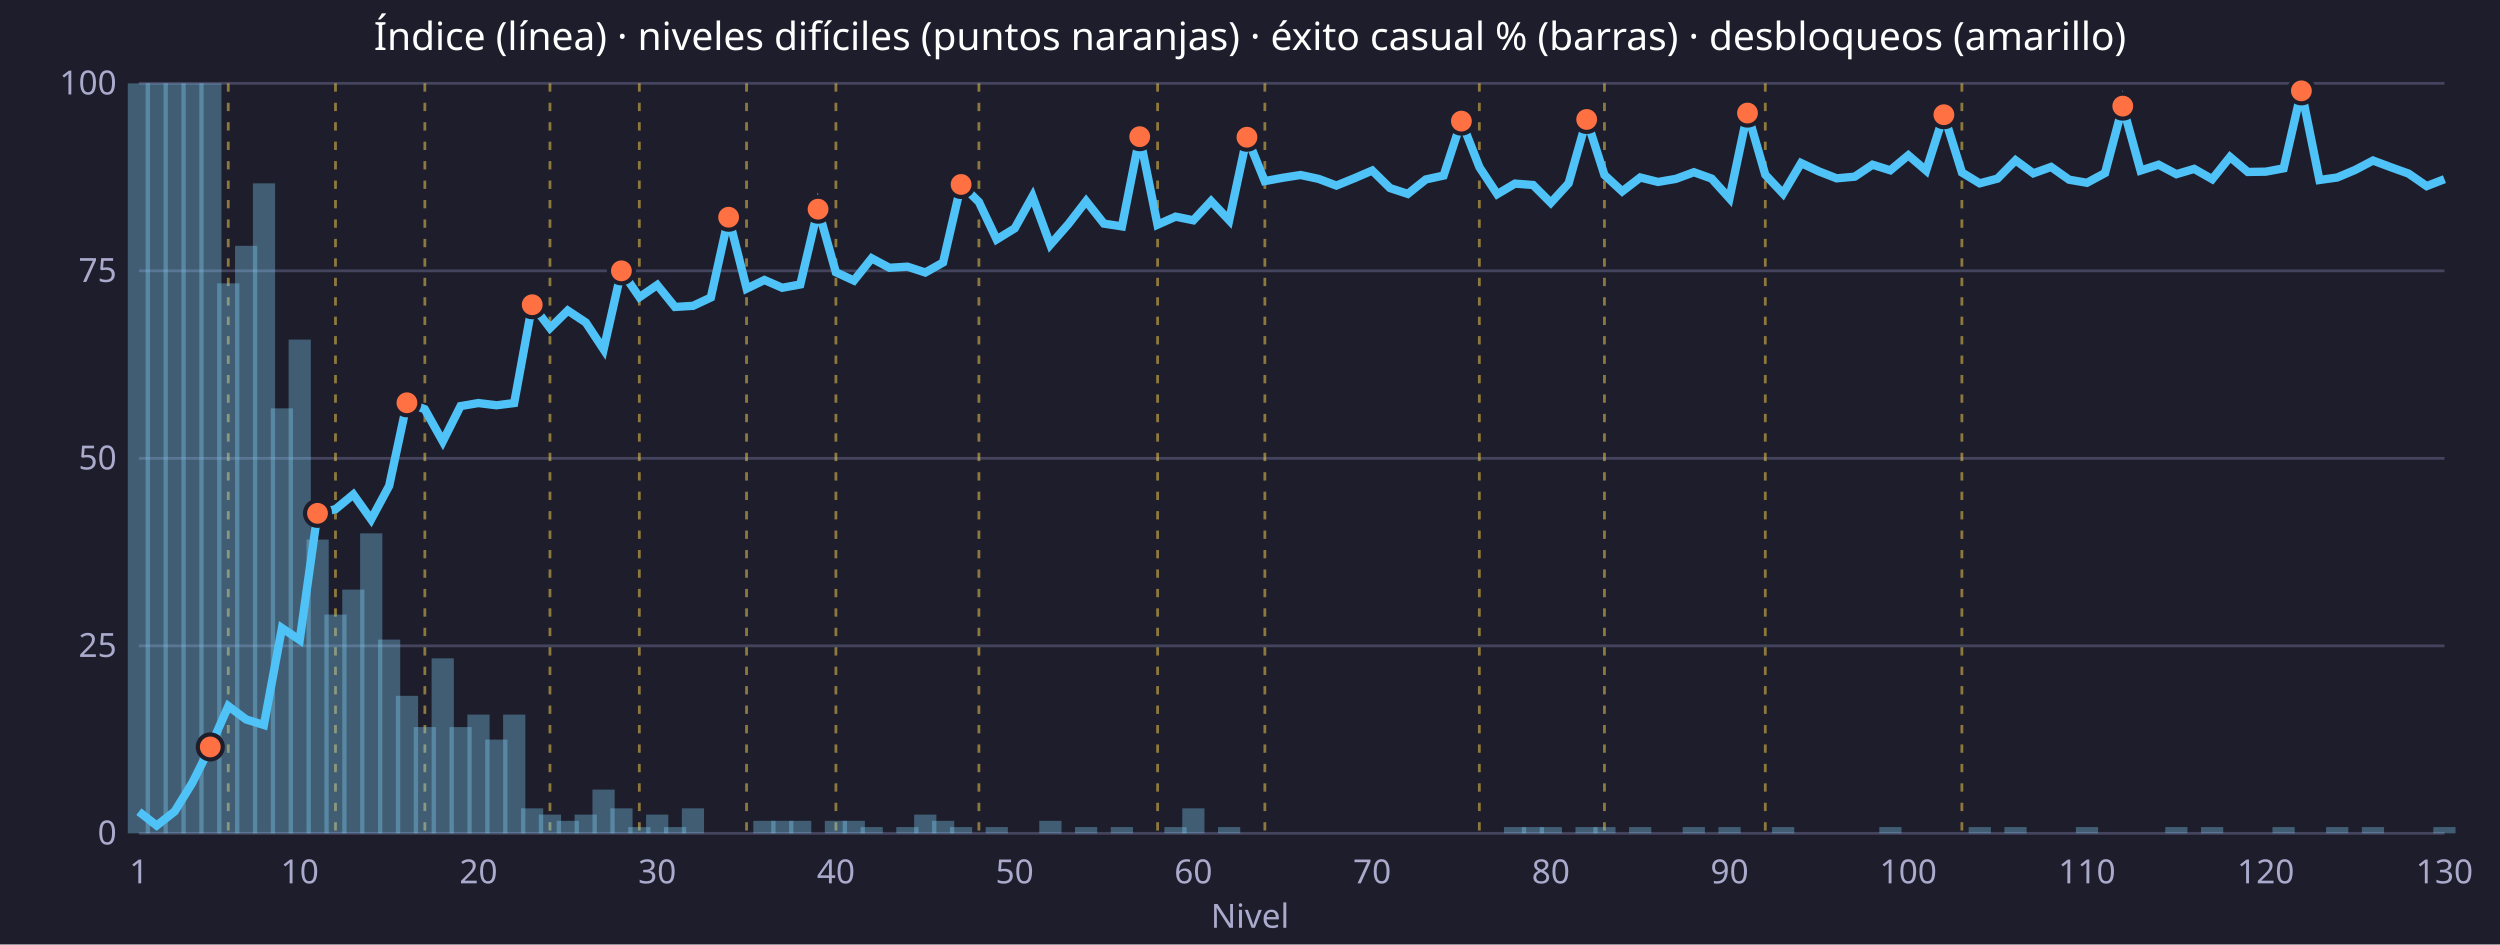
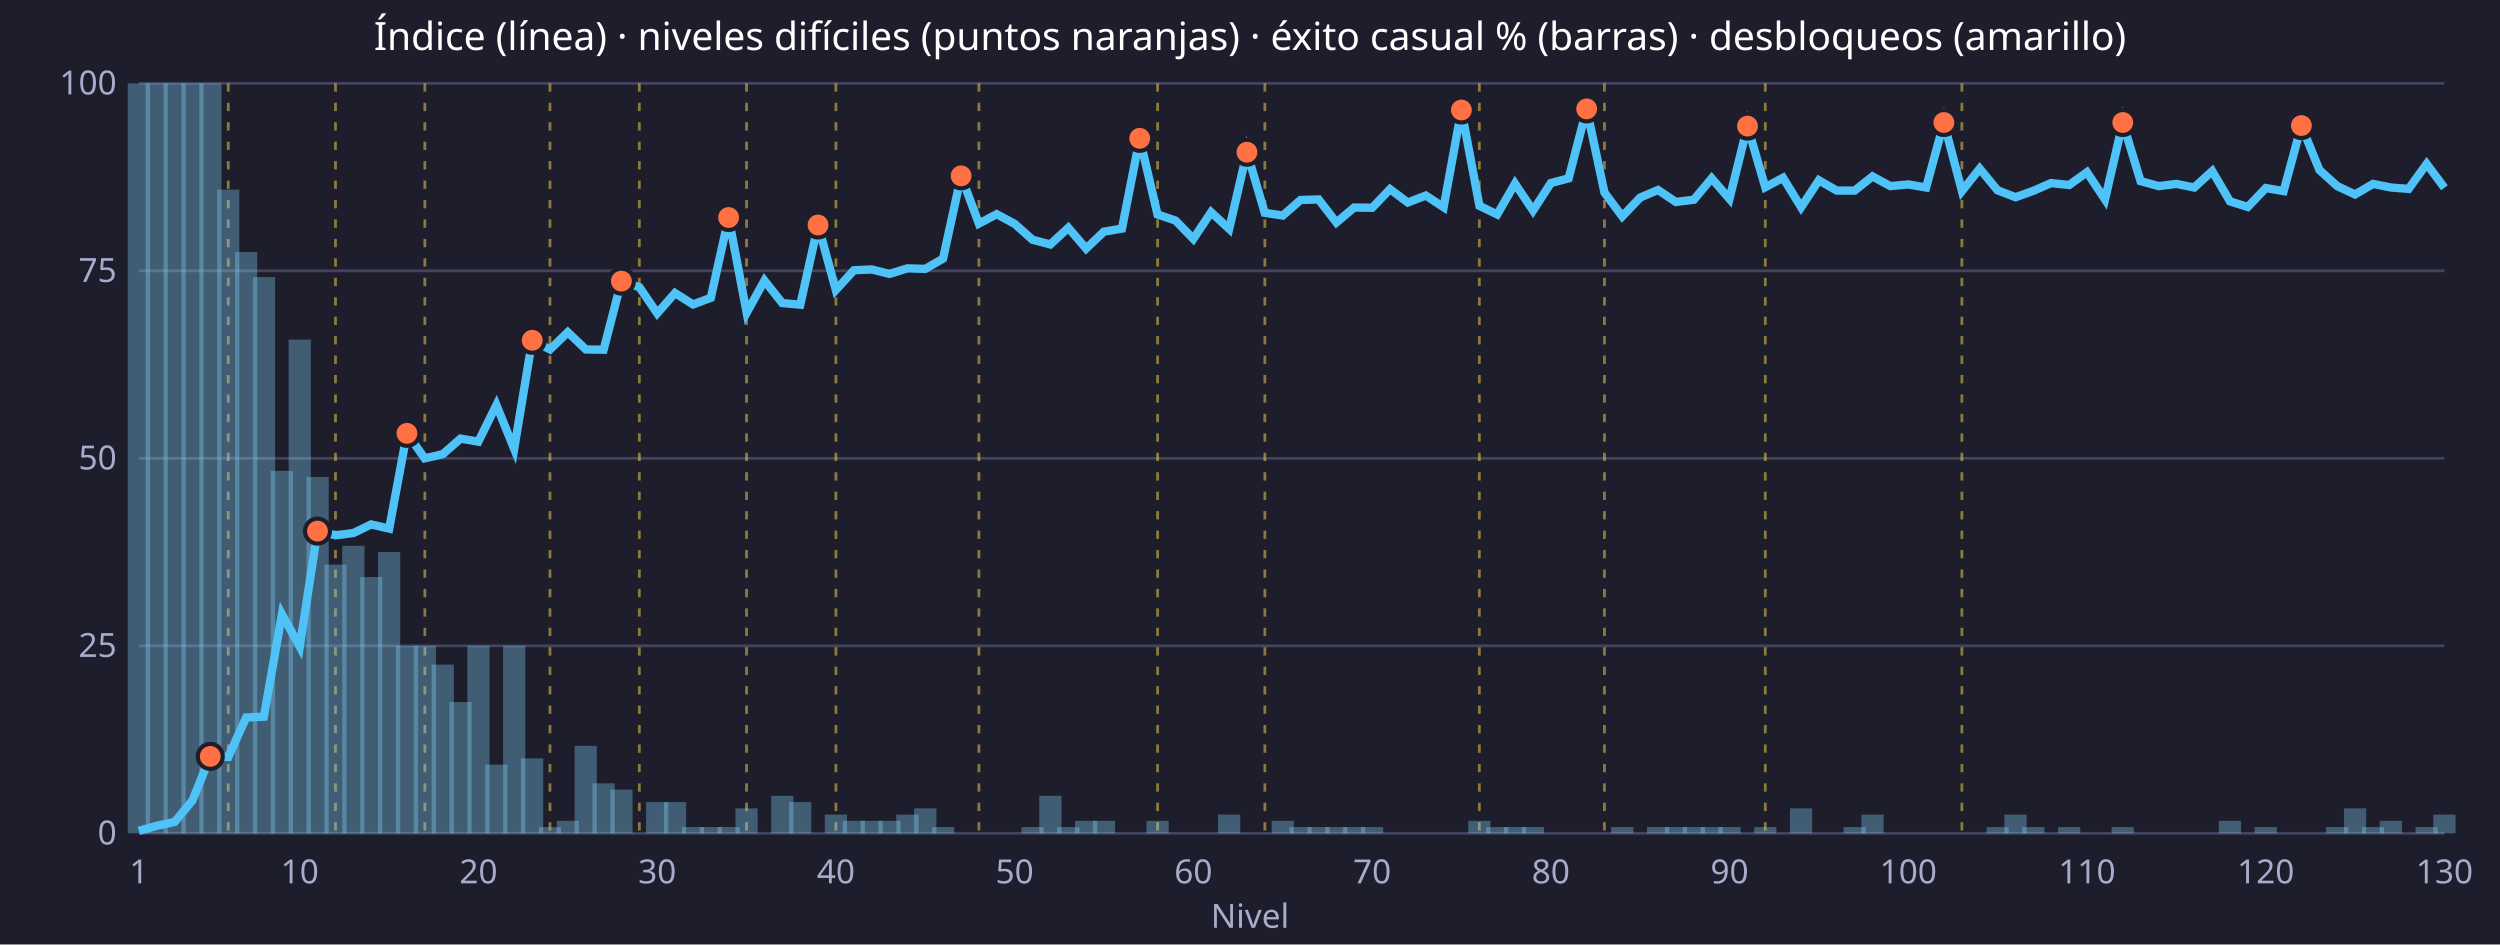
<svg xmlns="http://www.w3.org/2000/svg" width="900" height="340" font-family="sans-serif" font-size="12" fill="#aaaacc">
  <rect width="900" height="340" fill="#1d1d2b" />
  <line x1="50" x2="880" y1="300" y2="300" stroke="#44445e" />
  <text x="42" y="304" text-anchor="end">0</text>
  <line x1="50" x2="880" y1="232.5" y2="232.5" stroke="#44445e" />
  <text x="42" y="236.5" text-anchor="end">25</text>
  <line x1="50" x2="880" y1="165" y2="165" stroke="#44445e" />
  <text x="42" y="169" text-anchor="end">50</text>
  <line x1="50" x2="880" y1="97.5" y2="97.5" stroke="#44445e" />
  <text x="42" y="101.5" text-anchor="end">75</text>
  <line x1="50" x2="880" y1="30" y2="30" stroke="#44445e" />
  <text x="42" y="34" text-anchor="end">100</text>
  <line x1="82.171" x2="82.171" y1="30" y2="300" stroke="#ffd54f" stroke-dasharray="3 4" opacity="0.5" />
  <line x1="120.775" x2="120.775" y1="30" y2="300" stroke="#ffd54f" stroke-dasharray="3 4" opacity="0.5" />
  <line x1="152.946" x2="152.946" y1="30" y2="300" stroke="#ffd54f" stroke-dasharray="3 4" opacity="0.5" />
  <line x1="197.984" x2="197.984" y1="30" y2="300" stroke="#ffd54f" stroke-dasharray="3 4" opacity="0.5" />
  <line x1="230.155" x2="230.155" y1="30" y2="300" stroke="#ffd54f" stroke-dasharray="3 4" opacity="0.5" />
  <line x1="268.76" x2="268.76" y1="30" y2="300" stroke="#ffd54f" stroke-dasharray="3 4" opacity="0.5" />
  <line x1="300.93" x2="300.93" y1="30" y2="300" stroke="#ffd54f" stroke-dasharray="3 4" opacity="0.5" />
  <line x1="352.403" x2="352.403" y1="30" y2="300" stroke="#ffd54f" stroke-dasharray="3 4" opacity="0.5" />
  <line x1="416.744" x2="416.744" y1="30" y2="300" stroke="#ffd54f" stroke-dasharray="3 4" opacity="0.5" />
  <line x1="455.349" x2="455.349" y1="30" y2="300" stroke="#ffd54f" stroke-dasharray="3 4" opacity="0.5" />
  <line x1="532.558" x2="532.558" y1="30" y2="300" stroke="#ffd54f" stroke-dasharray="3 4" opacity="0.5" />
  <line x1="577.597" x2="577.597" y1="30" y2="300" stroke="#ffd54f" stroke-dasharray="3 4" opacity="0.5" />
  <line x1="635.504" x2="635.504" y1="30" y2="300" stroke="#ffd54f" stroke-dasharray="3 4" opacity="0.5" />
  <line x1="706.279" x2="706.279" y1="30" y2="300" stroke="#ffd54f" stroke-dasharray="3 4" opacity="0.5" />
  <rect x="46" y="30" width="8" height="270" fill="#81d4fa" opacity="0.35" />
  <rect x="52.434" y="30" width="8" height="270" fill="#81d4fa" opacity="0.35" />
  <rect x="58.868" y="30" width="8" height="270" fill="#81d4fa" opacity="0.35" />
  <rect x="65.302" y="30" width="8" height="270" fill="#81d4fa" opacity="0.35" />
  <rect x="71.736" y="30" width="8" height="270" fill="#81d4fa" opacity="0.35" />
-   <rect x="78.171" y="102" width="8" height="198" fill="#81d4fa" opacity="0.35" />
-   <rect x="84.605" y="88.5" width="8" height="211.5" fill="#81d4fa" opacity="0.35" />
-   <rect x="91.039" y="66" width="8" height="234" fill="#81d4fa" opacity="0.35" />
-   <rect x="97.473" y="147" width="8" height="153" fill="#81d4fa" opacity="0.35" />
+   <rect x="78.171" y="68.25" width="8" height="231.75" fill="#81d4fa" opacity="0.35" />
+   <rect x="84.605" y="90.75" width="8" height="209.25" fill="#81d4fa" opacity="0.35" />
+   <rect x="91.039" y="99.75" width="8" height="200.25" fill="#81d4fa" opacity="0.35" />
+   <rect x="97.473" y="169.5" width="8" height="130.5" fill="#81d4fa" opacity="0.35" />
  <rect x="103.907" y="122.25" width="8" height="177.75" fill="#81d4fa" opacity="0.35" />
-   <rect x="110.341" y="194.25" width="8" height="105.75" fill="#81d4fa" opacity="0.35" />
-   <rect x="116.775" y="221.25" width="8" height="78.75" fill="#81d4fa" opacity="0.35" />
-   <rect x="123.209" y="212.25" width="8" height="87.75" fill="#81d4fa" opacity="0.35" />
-   <rect x="129.643" y="192" width="8" height="108" fill="#81d4fa" opacity="0.35" />
-   <rect x="136.078" y="230.25" width="8" height="69.75" fill="#81d4fa" opacity="0.35" />
-   <rect x="142.512" y="250.5" width="8" height="49.5" fill="#81d4fa" opacity="0.35" />
-   <rect x="148.946" y="261.75" width="8" height="38.25" fill="#81d4fa" opacity="0.35" />
-   <rect x="155.38" y="237" width="8" height="63" fill="#81d4fa" opacity="0.35" />
-   <rect x="161.814" y="261.75" width="8" height="38.25" fill="#81d4fa" opacity="0.35" />
-   <rect x="168.248" y="257.25" width="8" height="42.75" fill="#81d4fa" opacity="0.35" />
-   <rect x="174.682" y="266.25" width="8" height="33.75" fill="#81d4fa" opacity="0.35" />
-   <rect x="181.116" y="257.25" width="8" height="42.75" fill="#81d4fa" opacity="0.35" />
-   <rect x="187.55" y="291" width="8" height="9" fill="#81d4fa" opacity="0.35" />
-   <rect x="193.984" y="293.25" width="8" height="6.75" fill="#81d4fa" opacity="0.35" />
+   <rect x="110.341" y="171.75" width="8" height="128.25" fill="#81d4fa" opacity="0.35" />
+   <rect x="116.775" y="203.25" width="8" height="96.75" fill="#81d4fa" opacity="0.35" />
+   <rect x="123.209" y="196.5" width="8" height="103.5" fill="#81d4fa" opacity="0.35" />
+   <rect x="129.643" y="207.75" width="8" height="92.25" fill="#81d4fa" opacity="0.35" />
+   <rect x="136.078" y="198.75" width="8" height="101.25" fill="#81d4fa" opacity="0.35" />
+   <rect x="142.512" y="232.5" width="8" height="67.5" fill="#81d4fa" opacity="0.35" />
+   <rect x="148.946" y="232.5" width="8" height="67.5" fill="#81d4fa" opacity="0.35" />
+   <rect x="155.38" y="239.25" width="8" height="60.75" fill="#81d4fa" opacity="0.35" />
+   <rect x="161.814" y="252.75" width="8" height="47.25" fill="#81d4fa" opacity="0.35" />
+   <rect x="168.248" y="232.5" width="8" height="67.5" fill="#81d4fa" opacity="0.35" />
+   <rect x="174.682" y="275.25" width="8" height="24.75" fill="#81d4fa" opacity="0.35" />
+   <rect x="181.116" y="232.5" width="8" height="67.5" fill="#81d4fa" opacity="0.35" />
+   <rect x="187.55" y="273" width="8" height="27" fill="#81d4fa" opacity="0.35" />
+   <rect x="193.984" y="297.75" width="8" height="2.25" fill="#81d4fa" opacity="0.35" />
  <rect x="200.419" y="295.5" width="8" height="4.5" fill="#81d4fa" opacity="0.35" />
-   <rect x="206.853" y="293.25" width="8" height="6.75" fill="#81d4fa" opacity="0.35" />
-   <rect x="213.287" y="284.25" width="8" height="15.75" fill="#81d4fa" opacity="0.35" />
-   <rect x="219.721" y="291" width="8" height="9" fill="#81d4fa" opacity="0.35" />
-   <rect x="226.155" y="297.75" width="8" height="2.25" fill="#81d4fa" opacity="0.35" />
-   <rect x="232.589" y="293.25" width="8" height="6.75" fill="#81d4fa" opacity="0.35" />
-   <rect x="239.023" y="297.75" width="8" height="2.25" fill="#81d4fa" opacity="0.35" />
-   <rect x="245.457" y="291" width="8" height="9" fill="#81d4fa" opacity="0.35" />
-   <rect x="251.891" y="300" width="8" height="0" fill="#81d4fa" opacity="0.35" />
-   <rect x="258.326" y="300" width="8" height="0" fill="#81d4fa" opacity="0.35" />
-   <rect x="264.76" y="300" width="8" height="0" fill="#81d4fa" opacity="0.35" />
-   <rect x="271.194" y="295.5" width="8" height="4.5" fill="#81d4fa" opacity="0.35" />
-   <rect x="277.628" y="295.5" width="8" height="4.5" fill="#81d4fa" opacity="0.35" />
-   <rect x="284.062" y="295.5" width="8" height="4.5" fill="#81d4fa" opacity="0.35" />
+   <rect x="206.853" y="268.5" width="8" height="31.5" fill="#81d4fa" opacity="0.35" />
+   <rect x="213.287" y="282" width="8" height="18" fill="#81d4fa" opacity="0.35" />
+   <rect x="219.721" y="284.25" width="8" height="15.75" fill="#81d4fa" opacity="0.35" />
+   <rect x="226.155" y="300" width="8" height="0" fill="#81d4fa" opacity="0.35" />
+   <rect x="232.589" y="288.75" width="8" height="11.25" fill="#81d4fa" opacity="0.35" />
+   <rect x="239.023" y="288.75" width="8" height="11.25" fill="#81d4fa" opacity="0.35" />
+   <rect x="245.457" y="297.75" width="8" height="2.25" fill="#81d4fa" opacity="0.35" />
+   <rect x="251.891" y="297.75" width="8" height="2.25" fill="#81d4fa" opacity="0.35" />
+   <rect x="258.326" y="297.75" width="8" height="2.25" fill="#81d4fa" opacity="0.35" />
+   <rect x="264.76" y="291" width="8" height="9" fill="#81d4fa" opacity="0.35" />
+   <rect x="271.194" y="300" width="8" height="0" fill="#81d4fa" opacity="0.35" />
+   <rect x="277.628" y="286.5" width="8" height="13.5" fill="#81d4fa" opacity="0.35" />
+   <rect x="284.062" y="288.75" width="8" height="11.25" fill="#81d4fa" opacity="0.35" />
  <rect x="290.496" y="300" width="8" height="0" fill="#81d4fa" opacity="0.35" />
-   <rect x="296.93" y="295.5" width="8" height="4.5" fill="#81d4fa" opacity="0.35" />
+   <rect x="296.93" y="293.25" width="8" height="6.75" fill="#81d4fa" opacity="0.35" />
  <rect x="303.364" y="295.5" width="8" height="4.5" fill="#81d4fa" opacity="0.35" />
-   <rect x="309.798" y="297.75" width="8" height="2.25" fill="#81d4fa" opacity="0.35" />
-   <rect x="316.233" y="300" width="8" height="0" fill="#81d4fa" opacity="0.35" />
-   <rect x="322.667" y="297.75" width="8" height="2.25" fill="#81d4fa" opacity="0.35" />
-   <rect x="329.101" y="293.25" width="8" height="6.75" fill="#81d4fa" opacity="0.35" />
-   <rect x="335.535" y="295.5" width="8" height="4.5" fill="#81d4fa" opacity="0.35" />
-   <rect x="341.969" y="297.75" width="8" height="2.25" fill="#81d4fa" opacity="0.35" />
+   <rect x="309.798" y="295.5" width="8" height="4.5" fill="#81d4fa" opacity="0.35" />
+   <rect x="316.233" y="295.5" width="8" height="4.5" fill="#81d4fa" opacity="0.35" />
+   <rect x="322.667" y="293.25" width="8" height="6.75" fill="#81d4fa" opacity="0.35" />
+   <rect x="329.101" y="291" width="8" height="9" fill="#81d4fa" opacity="0.35" />
+   <rect x="335.535" y="297.75" width="8" height="2.25" fill="#81d4fa" opacity="0.35" />
+   <rect x="341.969" y="300" width="8" height="0" fill="#81d4fa" opacity="0.35" />
  <rect x="348.403" y="300" width="8" height="0" fill="#81d4fa" opacity="0.35" />
-   <rect x="354.837" y="297.75" width="8" height="2.25" fill="#81d4fa" opacity="0.35" />
+   <rect x="354.837" y="300" width="8" height="0" fill="#81d4fa" opacity="0.35" />
  <rect x="361.271" y="300" width="8" height="0" fill="#81d4fa" opacity="0.35" />
-   <rect x="367.705" y="300" width="8" height="0" fill="#81d4fa" opacity="0.35" />
-   <rect x="374.14" y="295.5" width="8" height="4.5" fill="#81d4fa" opacity="0.35" />
-   <rect x="380.574" y="300" width="8" height="0" fill="#81d4fa" opacity="0.35" />
-   <rect x="387.008" y="297.75" width="8" height="2.25" fill="#81d4fa" opacity="0.35" />
-   <rect x="393.442" y="300" width="8" height="0" fill="#81d4fa" opacity="0.35" />
-   <rect x="399.876" y="297.75" width="8" height="2.25" fill="#81d4fa" opacity="0.35" />
+   <rect x="367.705" y="297.75" width="8" height="2.25" fill="#81d4fa" opacity="0.35" />
+   <rect x="374.14" y="286.5" width="8" height="13.5" fill="#81d4fa" opacity="0.35" />
+   <rect x="380.574" y="297.75" width="8" height="2.25" fill="#81d4fa" opacity="0.35" />
+   <rect x="387.008" y="295.5" width="8" height="4.5" fill="#81d4fa" opacity="0.35" />
+   <rect x="393.442" y="295.5" width="8" height="4.5" fill="#81d4fa" opacity="0.35" />
+   <rect x="399.876" y="300" width="8" height="0" fill="#81d4fa" opacity="0.35" />
  <rect x="406.31" y="300" width="8" height="0" fill="#81d4fa" opacity="0.35" />
-   <rect x="412.744" y="300" width="8" height="0" fill="#81d4fa" opacity="0.35" />
-   <rect x="419.178" y="297.75" width="8" height="2.25" fill="#81d4fa" opacity="0.35" />
-   <rect x="425.612" y="291" width="8" height="9" fill="#81d4fa" opacity="0.35" />
+   <rect x="412.744" y="295.5" width="8" height="4.5" fill="#81d4fa" opacity="0.35" />
+   <rect x="419.178" y="300" width="8" height="0" fill="#81d4fa" opacity="0.35" />
+   <rect x="425.612" y="300" width="8" height="0" fill="#81d4fa" opacity="0.35" />
  <rect x="432.047" y="300" width="8" height="0" fill="#81d4fa" opacity="0.35" />
-   <rect x="438.481" y="297.75" width="8" height="2.25" fill="#81d4fa" opacity="0.35" />
+   <rect x="438.481" y="293.25" width="8" height="6.75" fill="#81d4fa" opacity="0.35" />
  <rect x="444.915" y="300" width="8" height="0" fill="#81d4fa" opacity="0.35" />
  <rect x="451.349" y="300" width="8" height="0" fill="#81d4fa" opacity="0.35" />
-   <rect x="457.783" y="300" width="8" height="0" fill="#81d4fa" opacity="0.35" />
-   <rect x="464.217" y="300" width="8" height="0" fill="#81d4fa" opacity="0.35" />
-   <rect x="470.651" y="300" width="8" height="0" fill="#81d4fa" opacity="0.35" />
-   <rect x="477.085" y="300" width="8" height="0" fill="#81d4fa" opacity="0.35" />
-   <rect x="483.519" y="300" width="8" height="0" fill="#81d4fa" opacity="0.35" />
-   <rect x="489.953" y="300" width="8" height="0" fill="#81d4fa" opacity="0.35" />
+   <rect x="457.783" y="295.5" width="8" height="4.5" fill="#81d4fa" opacity="0.35" />
+   <rect x="464.217" y="297.75" width="8" height="2.25" fill="#81d4fa" opacity="0.35" />
+   <rect x="470.651" y="297.75" width="8" height="2.25" fill="#81d4fa" opacity="0.35" />
+   <rect x="477.085" y="297.75" width="8" height="2.25" fill="#81d4fa" opacity="0.35" />
+   <rect x="483.519" y="297.75" width="8" height="2.25" fill="#81d4fa" opacity="0.35" />
+   <rect x="489.953" y="297.75" width="8" height="2.25" fill="#81d4fa" opacity="0.35" />
  <rect x="496.388" y="300" width="8" height="0" fill="#81d4fa" opacity="0.35" />
  <rect x="502.822" y="300" width="8" height="0" fill="#81d4fa" opacity="0.35" />
  <rect x="509.256" y="300" width="8" height="0" fill="#81d4fa" opacity="0.35" />
  <rect x="515.69" y="300" width="8" height="0" fill="#81d4fa" opacity="0.35" />
  <rect x="522.124" y="300" width="8" height="0" fill="#81d4fa" opacity="0.35" />
-   <rect x="528.558" y="300" width="8" height="0" fill="#81d4fa" opacity="0.35" />
-   <rect x="534.992" y="300" width="8" height="0" fill="#81d4fa" opacity="0.35" />
+   <rect x="528.558" y="295.5" width="8" height="4.5" fill="#81d4fa" opacity="0.35" />
+   <rect x="534.992" y="297.75" width="8" height="2.25" fill="#81d4fa" opacity="0.35" />
  <rect x="541.426" y="297.75" width="8" height="2.25" fill="#81d4fa" opacity="0.35" />
  <rect x="547.86" y="297.75" width="8" height="2.25" fill="#81d4fa" opacity="0.35" />
-   <rect x="554.295" y="297.75" width="8" height="2.25" fill="#81d4fa" opacity="0.35" />
+   <rect x="554.295" y="300" width="8" height="0" fill="#81d4fa" opacity="0.35" />
  <rect x="560.729" y="300" width="8" height="0" fill="#81d4fa" opacity="0.35" />
-   <rect x="567.163" y="297.75" width="8" height="2.25" fill="#81d4fa" opacity="0.35" />
-   <rect x="573.597" y="297.75" width="8" height="2.25" fill="#81d4fa" opacity="0.35" />
-   <rect x="580.031" y="300" width="8" height="0" fill="#81d4fa" opacity="0.35" />
-   <rect x="586.465" y="297.75" width="8" height="2.25" fill="#81d4fa" opacity="0.35" />
-   <rect x="592.899" y="300" width="8" height="0" fill="#81d4fa" opacity="0.35" />
-   <rect x="599.333" y="300" width="8" height="0" fill="#81d4fa" opacity="0.35" />
+   <rect x="567.163" y="300" width="8" height="0" fill="#81d4fa" opacity="0.35" />
+   <rect x="573.597" y="300" width="8" height="0" fill="#81d4fa" opacity="0.35" />
+   <rect x="580.031" y="297.75" width="8" height="2.25" fill="#81d4fa" opacity="0.35" />
+   <rect x="586.465" y="300" width="8" height="0" fill="#81d4fa" opacity="0.35" />
+   <rect x="592.899" y="297.75" width="8" height="2.25" fill="#81d4fa" opacity="0.35" />
+   <rect x="599.333" y="297.75" width="8" height="2.25" fill="#81d4fa" opacity="0.35" />
  <rect x="605.767" y="297.75" width="8" height="2.25" fill="#81d4fa" opacity="0.35" />
-   <rect x="612.202" y="300" width="8" height="0" fill="#81d4fa" opacity="0.35" />
+   <rect x="612.202" y="297.75" width="8" height="2.25" fill="#81d4fa" opacity="0.35" />
  <rect x="618.636" y="297.75" width="8" height="2.25" fill="#81d4fa" opacity="0.35" />
  <rect x="625.07" y="300" width="8" height="0" fill="#81d4fa" opacity="0.35" />
-   <rect x="631.504" y="300" width="8" height="0" fill="#81d4fa" opacity="0.35" />
-   <rect x="637.938" y="297.75" width="8" height="2.25" fill="#81d4fa" opacity="0.35" />
-   <rect x="644.372" y="300" width="8" height="0" fill="#81d4fa" opacity="0.35" />
+   <rect x="631.504" y="297.75" width="8" height="2.25" fill="#81d4fa" opacity="0.35" />
+   <rect x="637.938" y="300" width="8" height="0" fill="#81d4fa" opacity="0.35" />
+   <rect x="644.372" y="291" width="8" height="9" fill="#81d4fa" opacity="0.35" />
  <rect x="650.806" y="300" width="8" height="0" fill="#81d4fa" opacity="0.35" />
  <rect x="657.24" y="300" width="8" height="0" fill="#81d4fa" opacity="0.35" />
-   <rect x="663.674" y="300" width="8" height="0" fill="#81d4fa" opacity="0.35" />
-   <rect x="670.109" y="300" width="8" height="0" fill="#81d4fa" opacity="0.35" />
-   <rect x="676.543" y="297.75" width="8" height="2.25" fill="#81d4fa" opacity="0.35" />
+   <rect x="663.674" y="297.75" width="8" height="2.25" fill="#81d4fa" opacity="0.35" />
+   <rect x="670.109" y="293.25" width="8" height="6.75" fill="#81d4fa" opacity="0.35" />
+   <rect x="676.543" y="300" width="8" height="0" fill="#81d4fa" opacity="0.35" />
  <rect x="682.977" y="300" width="8" height="0" fill="#81d4fa" opacity="0.35" />
  <rect x="689.411" y="300" width="8" height="0" fill="#81d4fa" opacity="0.35" />
  <rect x="695.845" y="300" width="8" height="0" fill="#81d4fa" opacity="0.35" />
  <rect x="702.279" y="300" width="8" height="0" fill="#81d4fa" opacity="0.35" />
-   <rect x="708.713" y="297.75" width="8" height="2.25" fill="#81d4fa" opacity="0.35" />
-   <rect x="715.147" y="300" width="8" height="0" fill="#81d4fa" opacity="0.35" />
-   <rect x="721.581" y="297.75" width="8" height="2.25" fill="#81d4fa" opacity="0.35" />
-   <rect x="728.016" y="300" width="8" height="0" fill="#81d4fa" opacity="0.35" />
+   <rect x="708.713" y="300" width="8" height="0" fill="#81d4fa" opacity="0.35" />
+   <rect x="715.147" y="297.75" width="8" height="2.25" fill="#81d4fa" opacity="0.35" />
+   <rect x="721.581" y="293.25" width="8" height="6.75" fill="#81d4fa" opacity="0.35" />
+   <rect x="728.016" y="297.75" width="8" height="2.25" fill="#81d4fa" opacity="0.35" />
  <rect x="734.45" y="300" width="8" height="0" fill="#81d4fa" opacity="0.35" />
-   <rect x="740.884" y="300" width="8" height="0" fill="#81d4fa" opacity="0.35" />
-   <rect x="747.318" y="297.75" width="8" height="2.25" fill="#81d4fa" opacity="0.35" />
+   <rect x="740.884" y="297.75" width="8" height="2.25" fill="#81d4fa" opacity="0.35" />
+   <rect x="747.318" y="300" width="8" height="0" fill="#81d4fa" opacity="0.35" />
  <rect x="753.752" y="300" width="8" height="0" fill="#81d4fa" opacity="0.35" />
-   <rect x="760.186" y="300" width="8" height="0" fill="#81d4fa" opacity="0.35" />
+   <rect x="760.186" y="297.75" width="8" height="2.25" fill="#81d4fa" opacity="0.35" />
  <rect x="766.62" y="300" width="8" height="0" fill="#81d4fa" opacity="0.35" />
  <rect x="773.054" y="300" width="8" height="0" fill="#81d4fa" opacity="0.35" />
-   <rect x="779.488" y="297.75" width="8" height="2.25" fill="#81d4fa" opacity="0.35" />
+   <rect x="779.488" y="300" width="8" height="0" fill="#81d4fa" opacity="0.35" />
  <rect x="785.922" y="300" width="8" height="0" fill="#81d4fa" opacity="0.35" />
-   <rect x="792.357" y="297.75" width="8" height="2.25" fill="#81d4fa" opacity="0.35" />
-   <rect x="798.791" y="300" width="8" height="0" fill="#81d4fa" opacity="0.35" />
+   <rect x="792.357" y="300" width="8" height="0" fill="#81d4fa" opacity="0.35" />
+   <rect x="798.791" y="295.5" width="8" height="4.5" fill="#81d4fa" opacity="0.35" />
  <rect x="805.225" y="300" width="8" height="0" fill="#81d4fa" opacity="0.35" />
-   <rect x="811.659" y="300" width="8" height="0" fill="#81d4fa" opacity="0.35" />
-   <rect x="818.093" y="297.75" width="8" height="2.25" fill="#81d4fa" opacity="0.35" />
+   <rect x="811.659" y="297.75" width="8" height="2.25" fill="#81d4fa" opacity="0.35" />
+   <rect x="818.093" y="300" width="8" height="0" fill="#81d4fa" opacity="0.35" />
  <rect x="824.527" y="300" width="8" height="0" fill="#81d4fa" opacity="0.35" />
  <rect x="830.961" y="300" width="8" height="0" fill="#81d4fa" opacity="0.35" />
  <rect x="837.395" y="297.75" width="8" height="2.25" fill="#81d4fa" opacity="0.35" />
-   <rect x="843.829" y="300" width="8" height="0" fill="#81d4fa" opacity="0.35" />
+   <rect x="843.829" y="291" width="8" height="9" fill="#81d4fa" opacity="0.35" />
  <rect x="850.264" y="297.75" width="8" height="2.25" fill="#81d4fa" opacity="0.35" />
-   <rect x="856.698" y="300" width="8" height="0" fill="#81d4fa" opacity="0.35" />
+   <rect x="856.698" y="295.5" width="8" height="4.5" fill="#81d4fa" opacity="0.35" />
  <rect x="863.132" y="300" width="8" height="0" fill="#81d4fa" opacity="0.35" />
-   <rect x="869.566" y="300" width="8" height="0" fill="#81d4fa" opacity="0.35" />
-   <rect x="876" y="297.75" width="8" height="2.25" fill="#81d4fa" opacity="0.35" />
-   <polyline points="50.0,292.2 56.4,297.2 62.9,292.1 69.3,281.7 75.7,268.9 82.2,254.2 88.6,259.0 95.0,261.0 101.5,226.1 107.9,230.4 114.3,184.8 120.8,183.3 127.2,178.0 133.6,187.0 140.1,174.9 146.5,145.0 152.9,147.3 159.4,158.9 165.8,146.2 172.2,145.1 178.7,145.9 185.1,145.1 191.6,109.7 198.0,118.1 204.4,111.8 210.9,116.1 217.3,125.8 223.7,97.5 230.2,107.0 236.6,102.6 243.0,110.5 249.5,110.1 255.9,107.1 262.3,78.2 268.8,103.9 275.2,100.8 281.6,103.6 288.1,102.4 294.5,75.3 300.9,98.0 307.4,101.0 313.8,93.0 320.2,96.4 326.7,96.0 333.1,98.1 339.5,94.5 346.0,66.4 352.4,72.7 358.8,86.2 365.3,82.2 371.7,70.7 378.1,88.1 384.6,80.7 391.0,72.4 397.4,80.5 403.9,81.5 410.3,49.2 416.7,80.9 423.2,78.0 429.6,79.3 436.0,72.4 442.5,79.3 448.9,49.4 455.3,65.2 461.8,64.0 468.2,63.0 474.7,64.4 481.1,66.8 487.5,64.2 494.0,61.4 500.4,67.7 506.8,69.8 513.3,64.6 519.7,63.2 526.1,43.6 532.6,60.2 539.0,69.9 545.4,66.1 551.9,66.6 558.3,73.0 564.7,66.0 571.2,43.0 577.6,63.0 584.0,68.9 590.5,63.9 596.9,65.5 603.3,64.4 609.8,62.0 616.2,64.3 622.6,71.4 629.1,40.7 635.5,62.9 641.9,69.7 648.4,58.7 654.8,61.7 661.2,64.2 667.7,63.6 674.1,59.3 680.5,61.3 687.0,55.9 693.4,61.4 699.8,41.3 706.3,62.1 712.7,66.0 719.1,64.3 725.6,57.7 732.0,62.4 738.4,60.1 744.9,64.7 751.3,65.8 757.8,62.3 764.2,38.2 770.6,61.4 777.1,59.3 783.5,62.7 789.9,60.8 796.4,64.5 802.8,56.5 809.2,61.9 815.7,61.8 822.1,60.6 828.5,32.7 835.0,64.8 841.4,63.9 847.8,61.2 854.3,57.8 860.7,60.2 867.1,62.5 873.6,67.0 880.0,64.5" fill="none" stroke="#4fc3f7" stroke-width="3" />
-   <circle cx="75.7" cy="268.9" r="4.5" fill="#ff7043" stroke="#1d1d2b" stroke-width="1.5" />
-   <circle cx="114.3" cy="184.8" r="4.5" fill="#ff7043" stroke="#1d1d2b" stroke-width="1.5" />
-   <circle cx="146.5" cy="145.0" r="4.5" fill="#ff7043" stroke="#1d1d2b" stroke-width="1.5" />
-   <circle cx="191.6" cy="109.7" r="4.5" fill="#ff7043" stroke="#1d1d2b" stroke-width="1.5" />
-   <circle cx="223.7" cy="97.5" r="4.5" fill="#ff7043" stroke="#1d1d2b" stroke-width="1.5" />
-   <circle cx="262.3" cy="78.2" r="4.5" fill="#ff7043" stroke="#1d1d2b" stroke-width="1.5" />
-   <circle cx="294.5" cy="75.3" r="4.5" fill="#ff7043" stroke="#1d1d2b" stroke-width="1.5" />
-   <circle cx="346.0" cy="66.4" r="4.5" fill="#ff7043" stroke="#1d1d2b" stroke-width="1.5" />
-   <circle cx="410.3" cy="49.2" r="4.5" fill="#ff7043" stroke="#1d1d2b" stroke-width="1.5" />
-   <circle cx="448.9" cy="49.4" r="4.5" fill="#ff7043" stroke="#1d1d2b" stroke-width="1.5" />
-   <circle cx="526.1" cy="43.6" r="4.5" fill="#ff7043" stroke="#1d1d2b" stroke-width="1.5" />
-   <circle cx="571.2" cy="43.0" r="4.5" fill="#ff7043" stroke="#1d1d2b" stroke-width="1.5" />
-   <circle cx="629.1" cy="40.7" r="4.5" fill="#ff7043" stroke="#1d1d2b" stroke-width="1.5" />
-   <circle cx="699.8" cy="41.3" r="4.5" fill="#ff7043" stroke="#1d1d2b" stroke-width="1.5" />
-   <circle cx="764.2" cy="38.2" r="4.5" fill="#ff7043" stroke="#1d1d2b" stroke-width="1.5" />
-   <circle cx="828.5" cy="32.7" r="4.5" fill="#ff7043" stroke="#1d1d2b" stroke-width="1.5" />
+   <rect x="869.566" y="297.75" width="8" height="2.25" fill="#81d4fa" opacity="0.35" />
+   <rect x="876" y="293.25" width="8" height="6.75" fill="#81d4fa" opacity="0.35" />
+   <polyline points="50.0,299.1 56.4,297.3 62.9,295.9 69.3,288.1 75.7,272.3 82.2,272.5 88.6,258.3 95.0,258.0 101.5,221.1 107.9,232.8 114.3,191.2 120.8,192.7 127.2,191.9 133.6,188.8 140.1,190.3 146.5,156.0 152.9,165.0 159.4,163.5 165.8,157.9 172.2,159.0 178.7,145.8 185.1,161.6 191.6,122.5 198.0,125.8 204.4,119.6 210.9,125.8 217.3,125.9 223.7,101.2 230.2,103.4 236.6,112.8 243.0,105.5 249.5,109.6 255.9,107.2 262.3,78.3 268.8,112.6 275.2,101.0 281.6,109.1 288.1,109.7 294.5,81.0 300.9,104.4 307.4,97.3 313.8,97.0 320.2,98.6 326.7,96.6 333.1,96.8 339.5,93.1 346.0,63.3 352.4,80.5 358.8,77.1 365.3,80.6 371.7,86.3 378.1,88.0 384.6,82.0 391.0,89.5 397.4,83.4 403.9,82.3 410.3,49.8 416.7,77.2 423.2,79.4 429.6,86.0 436.0,76.4 442.5,82.4 448.9,54.8 455.3,76.6 461.8,77.6 468.2,72.0 474.7,71.8 481.1,80.1 487.5,74.7 494.0,74.8 500.4,68.1 506.8,72.9 513.3,70.4 519.7,74.6 526.1,39.6 532.6,74.1 539.0,77.2 545.4,66.1 551.9,75.8 558.3,65.9 564.7,64.2 571.2,39.2 577.6,69.3 584.0,77.9 590.5,71.1 596.9,68.4 603.3,72.7 609.8,71.9 616.2,64.2 622.6,71.6 629.1,45.4 635.5,67.4 641.9,64.0 648.4,74.6 654.8,64.9 661.2,68.6 667.7,68.6 674.1,63.5 680.5,67.0 687.0,66.4 693.4,67.5 699.8,44.1 706.3,68.8 712.7,60.7 719.1,68.5 725.6,71.0 732.0,68.7 738.4,65.9 744.9,66.6 751.3,62.0 757.8,71.8 764.2,44.1 770.6,65.2 777.1,67.0 783.5,66.2 789.9,67.5 796.4,61.6 802.8,72.5 809.2,74.5 815.7,67.7 822.1,68.8 828.5,45.2 835.0,61.2 841.4,67.0 847.8,70.0 854.3,66.2 860.7,67.5 867.1,68.0 873.6,59.0 880.0,67.6" fill="none" stroke="#4fc3f7" stroke-width="3" />
+   <circle cx="75.7" cy="272.3" r="4.5" fill="#ff7043" stroke="#1d1d2b" stroke-width="1.5" />
+   <circle cx="114.3" cy="191.2" r="4.5" fill="#ff7043" stroke="#1d1d2b" stroke-width="1.5" />
+   <circle cx="146.5" cy="156.0" r="4.5" fill="#ff7043" stroke="#1d1d2b" stroke-width="1.5" />
+   <circle cx="191.6" cy="122.5" r="4.5" fill="#ff7043" stroke="#1d1d2b" stroke-width="1.5" />
+   <circle cx="223.7" cy="101.2" r="4.5" fill="#ff7043" stroke="#1d1d2b" stroke-width="1.5" />
+   <circle cx="262.3" cy="78.3" r="4.5" fill="#ff7043" stroke="#1d1d2b" stroke-width="1.5" />
+   <circle cx="294.5" cy="81.0" r="4.5" fill="#ff7043" stroke="#1d1d2b" stroke-width="1.5" />
+   <circle cx="346.0" cy="63.3" r="4.5" fill="#ff7043" stroke="#1d1d2b" stroke-width="1.5" />
+   <circle cx="410.3" cy="49.8" r="4.5" fill="#ff7043" stroke="#1d1d2b" stroke-width="1.5" />
+   <circle cx="448.9" cy="54.8" r="4.5" fill="#ff7043" stroke="#1d1d2b" stroke-width="1.5" />
+   <circle cx="526.1" cy="39.6" r="4.5" fill="#ff7043" stroke="#1d1d2b" stroke-width="1.5" />
+   <circle cx="571.2" cy="39.2" r="4.5" fill="#ff7043" stroke="#1d1d2b" stroke-width="1.5" />
+   <circle cx="629.1" cy="45.4" r="4.5" fill="#ff7043" stroke="#1d1d2b" stroke-width="1.5" />
+   <circle cx="699.8" cy="44.1" r="4.5" fill="#ff7043" stroke="#1d1d2b" stroke-width="1.5" />
+   <circle cx="764.2" cy="44.1" r="4.5" fill="#ff7043" stroke="#1d1d2b" stroke-width="1.5" />
+   <circle cx="828.5" cy="45.2" r="4.5" fill="#ff7043" stroke="#1d1d2b" stroke-width="1.5" />
  <text x="50" y="318" text-anchor="middle">1</text>
  <text x="107.907" y="318" text-anchor="middle">10</text>
  <text x="172.248" y="318" text-anchor="middle">20</text>
  <text x="236.589" y="318" text-anchor="middle">30</text>
  <text x="300.93" y="318" text-anchor="middle">40</text>
  <text x="365.271" y="318" text-anchor="middle">50</text>
  <text x="429.612" y="318" text-anchor="middle">60</text>
  <text x="493.953" y="318" text-anchor="middle">70</text>
  <text x="558.295" y="318" text-anchor="middle">80</text>
  <text x="622.636" y="318" text-anchor="middle">90</text>
  <text x="686.977" y="318" text-anchor="middle">100</text>
  <text x="751.318" y="318" text-anchor="middle">110</text>
  <text x="815.659" y="318" text-anchor="middle">120</text>
  <text x="880" y="318" text-anchor="middle">130</text>
  <text x="450" y="18" text-anchor="middle" fill="#ffffff" font-size="14">Índice (línea) · niveles difíciles (puntos naranjas) · éxito casual % (barras) · desbloqueos (amarillo)</text>
  <text x="450" y="334" text-anchor="middle">Nivel</text>
</svg>
